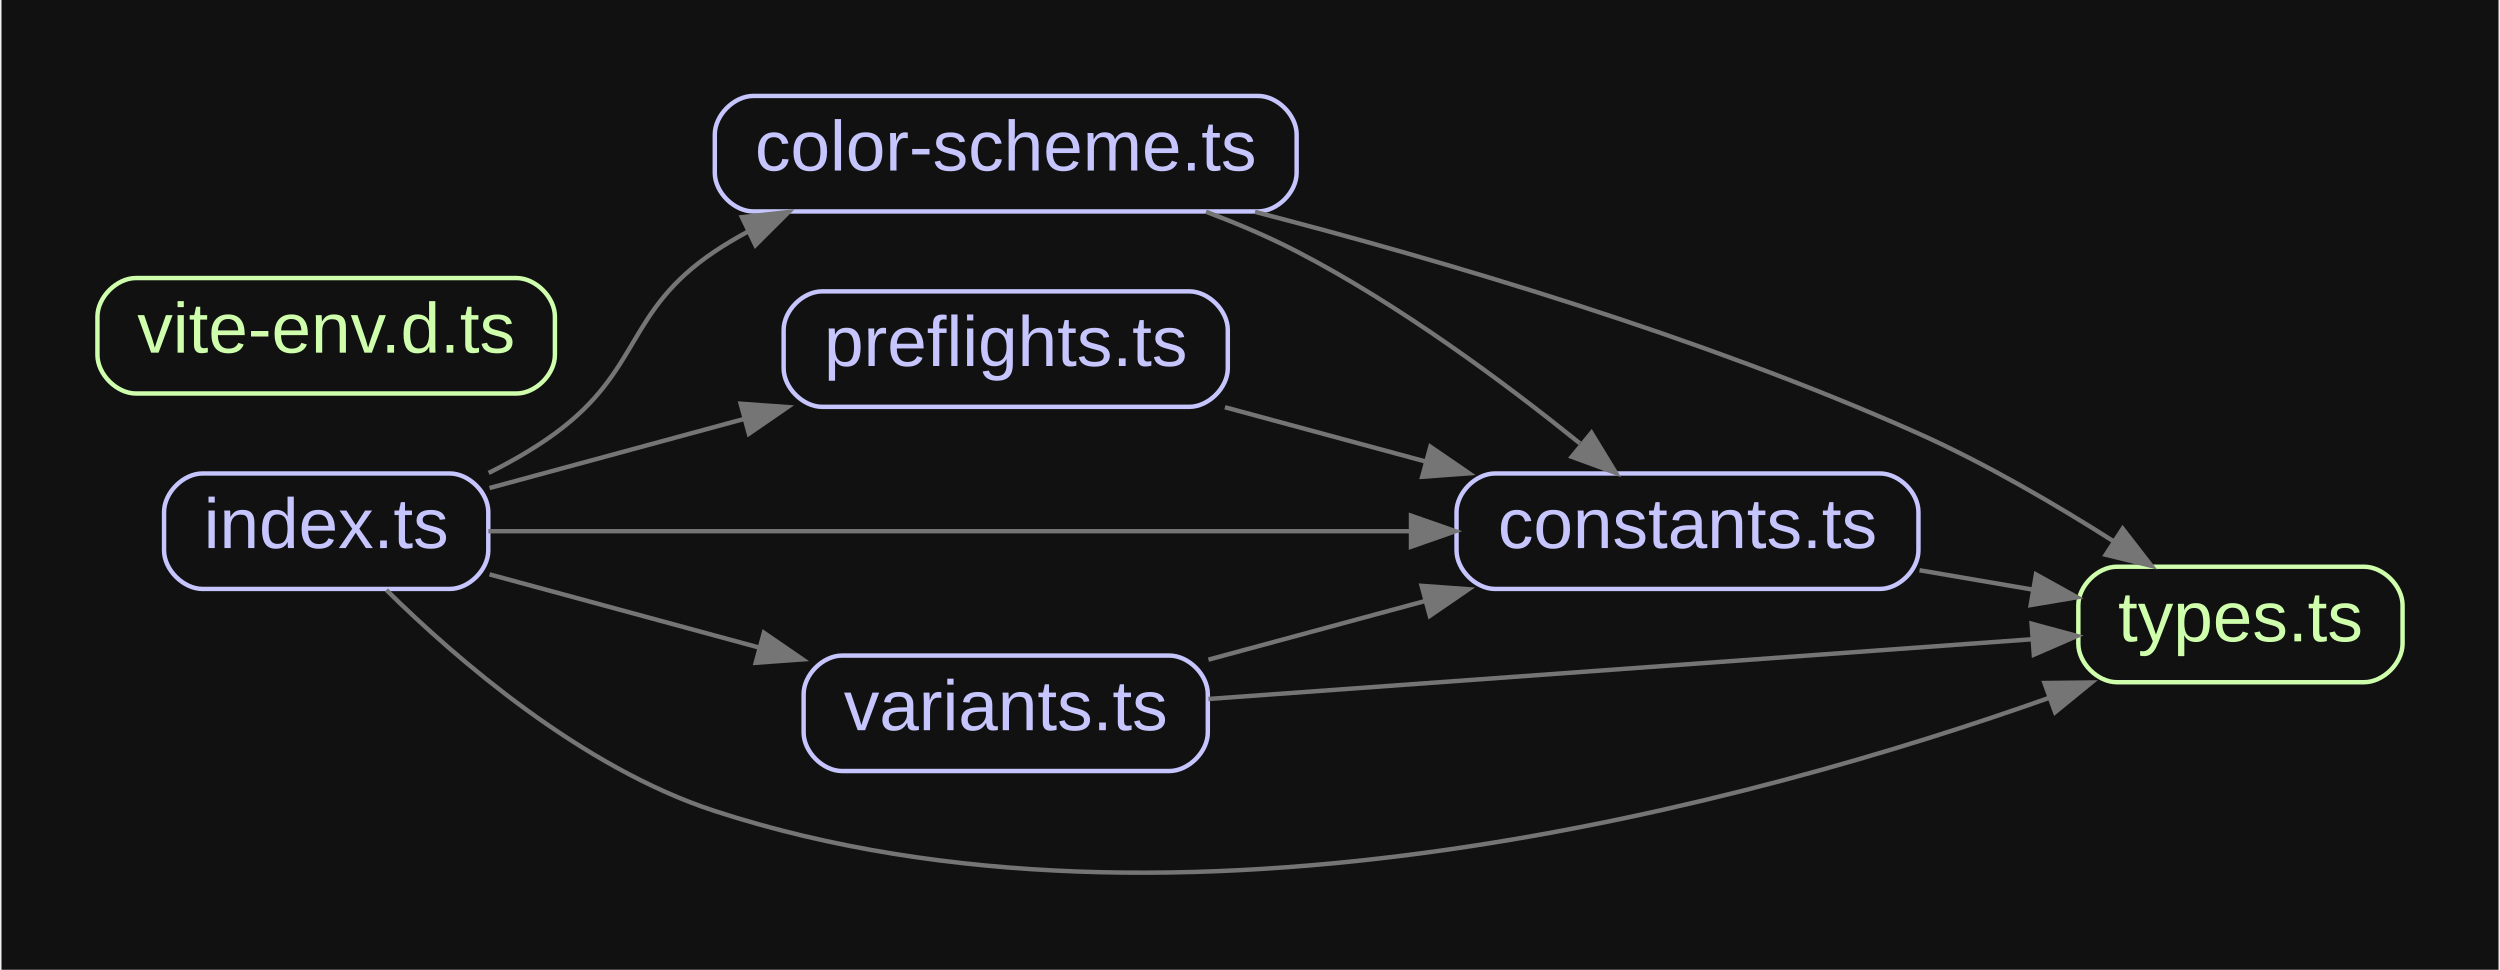
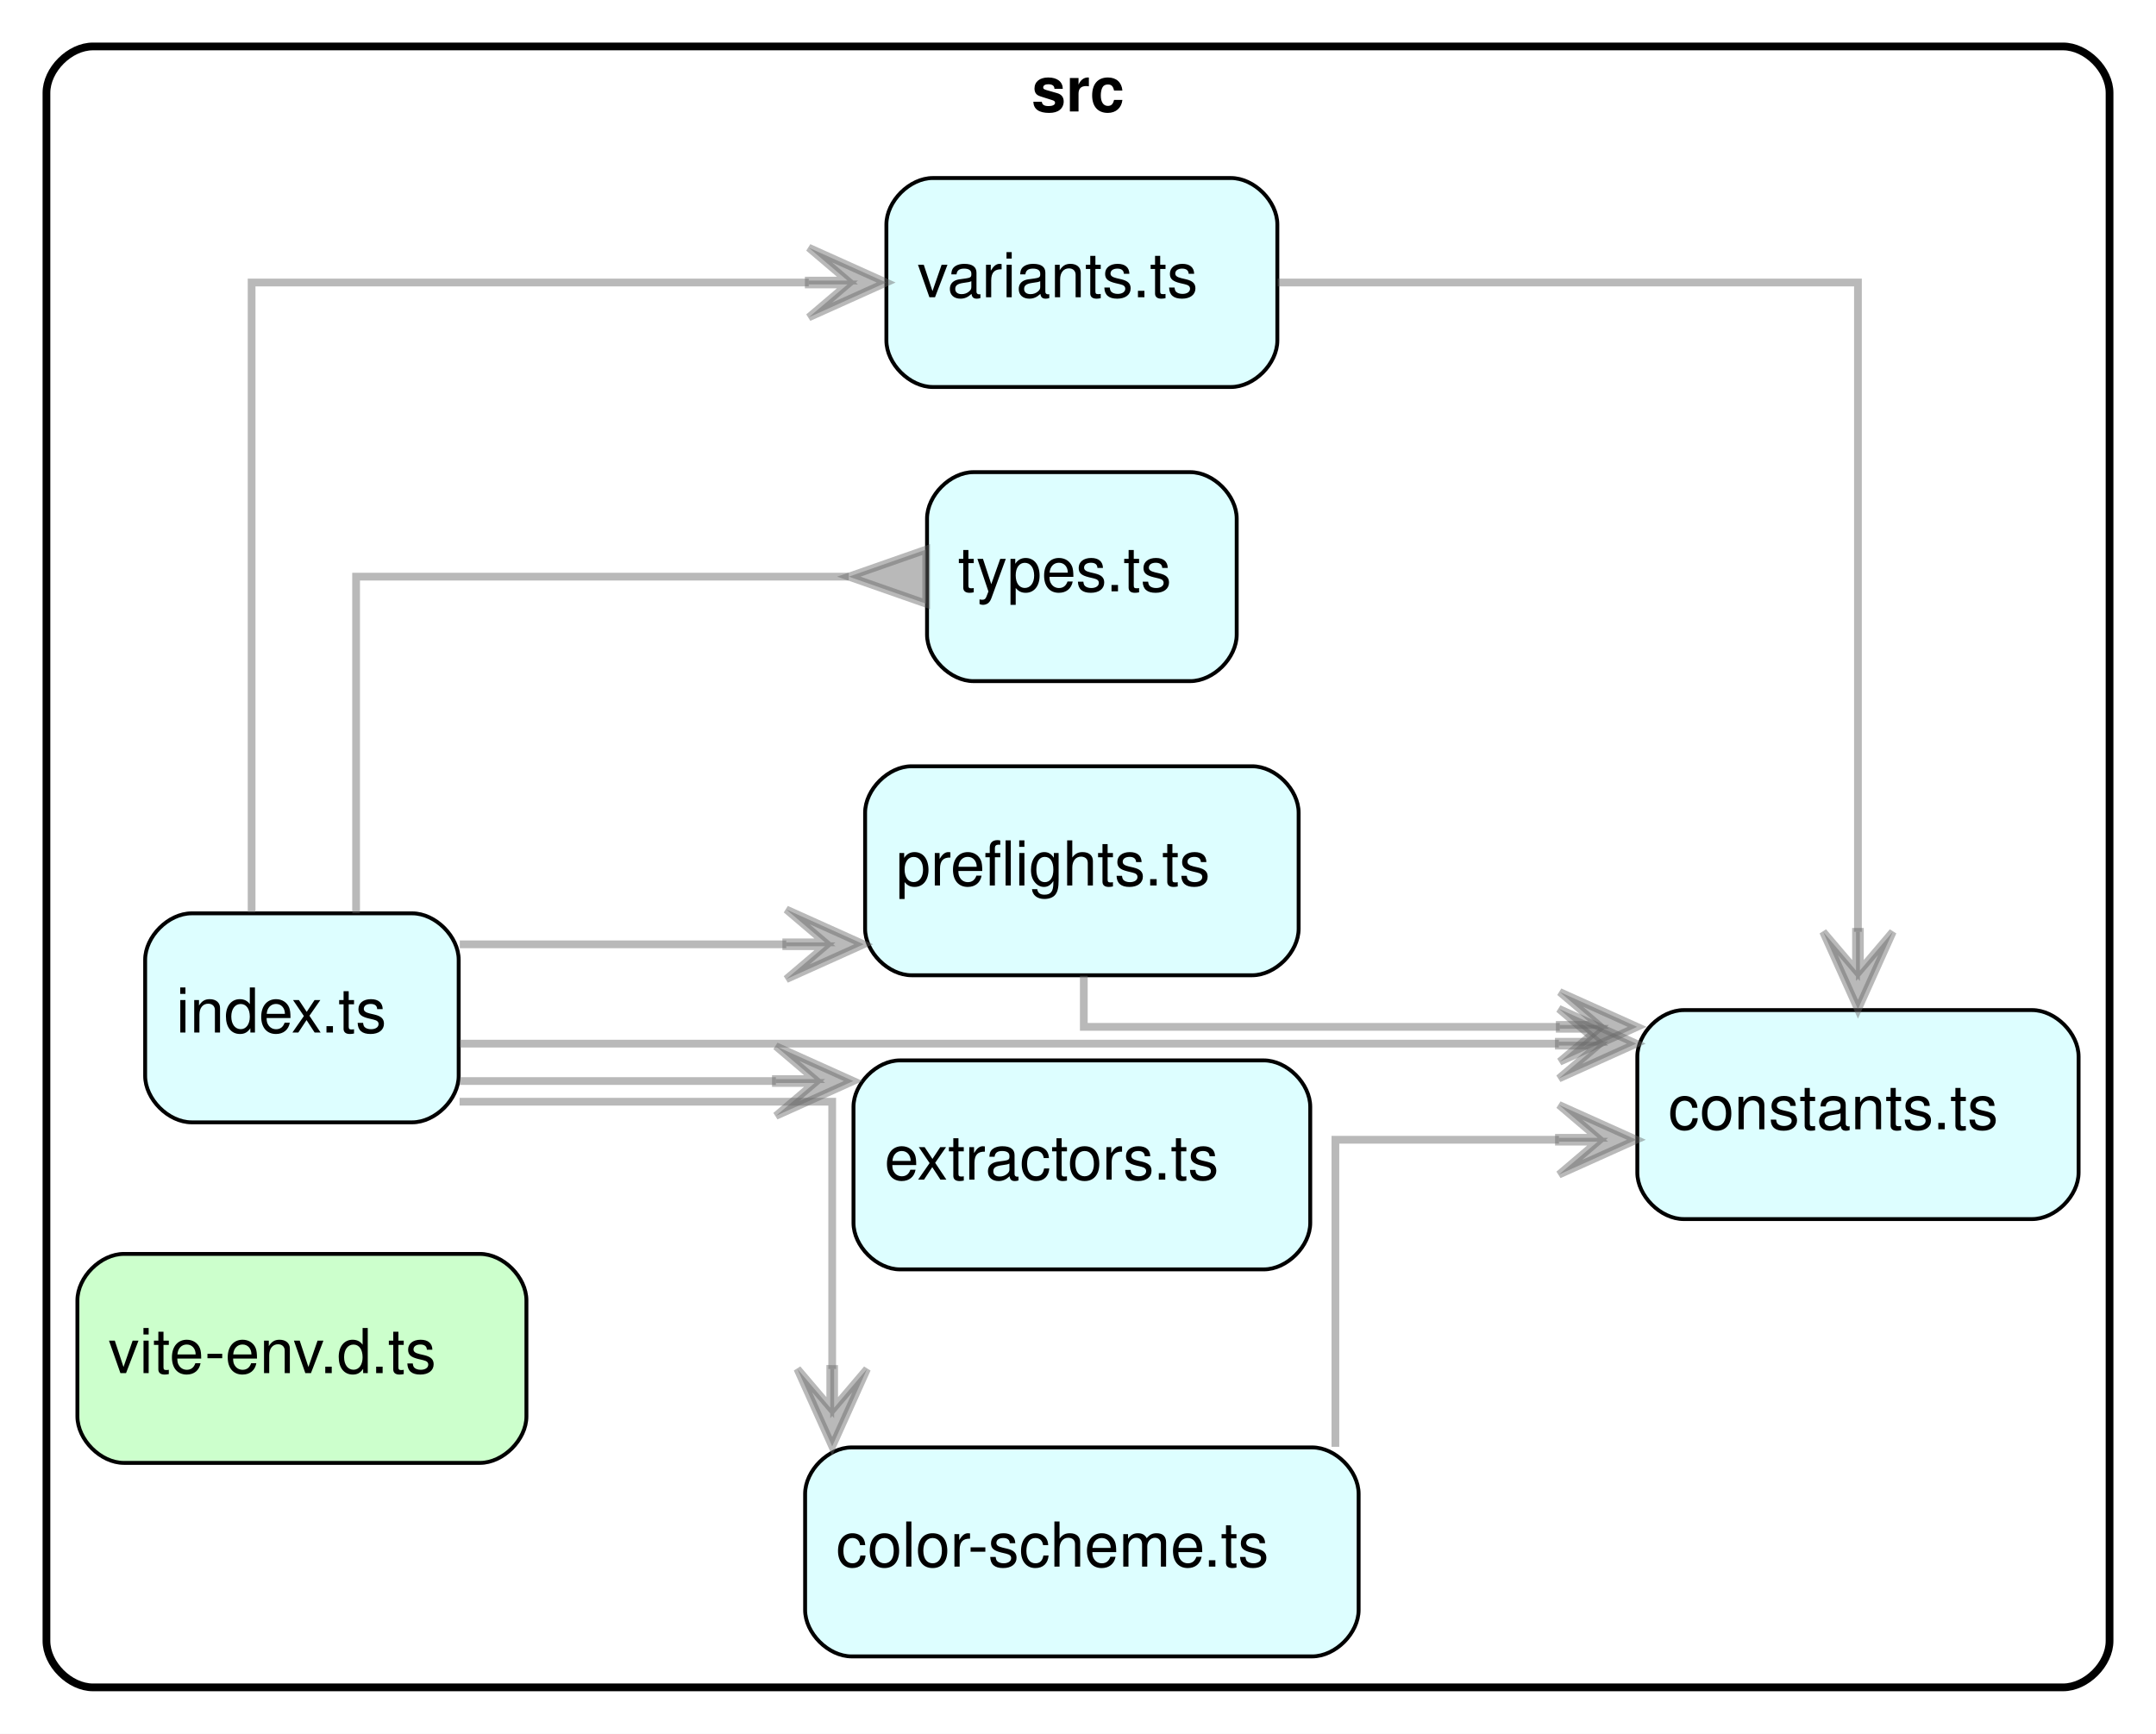
- <svg xmlns="http://www.w3.org/2000/svg" width="562pt" height="218pt" viewBox="0.00 0.00 562.20 218.34">
-   <g id="graph0" class="graph" transform="scale(1 1) rotate(0) translate(21.6 196.74)">
-     <polygon fill="#111111" stroke="transparent" points="-21.6,21.6 -21.6,-196.74 540.6,-196.74 540.6,21.6 -21.6,21.6" />
+ <svg xmlns="http://www.w3.org/2000/svg" xmlns:xlink="http://www.w3.org/1999/xlink" width="557pt" height="448pt" viewBox="0.00 0.00 557.00 448.00">
+   <g id="graph0" class="graph" transform="scale(1 1) rotate(0) translate(4 444)">
+     <polygon fill="white" stroke="transparent" points="-4,4 -4,-444 553,-444 553,4 -4,4" />
+     <g id="clust1" class="cluster">
+       <path fill="#ffffff" stroke="black" stroke-width="2" d="M20,-8C20,-8 529,-8 529,-8 535,-8 541,-14 541,-20 541,-20 541,-420 541,-420 541,-426 535,-432 529,-432 529,-432 20,-432 20,-432 14,-432 8,-426 8,-420 8,-420 8,-20 8,-20 8,-14 14,-8 20,-8" />
+       <text text-anchor="middle" x="274.5" y="-415.2" font-family="Helvetica,sans-Serif" font-weight="bold" font-size="16.00">src</text>
+     </g>
    <g id="node1" class="node">
-       <path fill="none" stroke="#c6c5fe" d="M261.33,-175.14C261.33,-175.14 147.67,-175.14 147.67,-175.14 143.33,-175.14 139,-170.81 139,-166.47 139,-166.47 139,-157.81 139,-157.81 139,-153.47 143.33,-149.14 147.67,-149.14 147.67,-149.14 261.33,-149.14 261.33,-149.14 265.67,-149.14 270,-153.47 270,-157.81 270,-157.81 270,-166.47 270,-166.47 270,-170.81 265.67,-175.14 261.33,-175.14" />
-       <text text-anchor="middle" x="204.5" y="-158.34" font-family="Arial" font-size="16.00" fill="#c6c5fe">color-scheme.ts</text>
+       <g id="a_node1">
+         <a xlink:href="src/color-scheme.ts" xlink:title="color-scheme.ts">
+           <path fill="#ddfeff" stroke="black" d="M335,-70C335,-70 216,-70 216,-70 210,-70 204,-64 204,-58 204,-58 204,-28 204,-28 204,-22 210,-16 216,-16 216,-16 335,-16 335,-16 341,-16 347,-22 347,-28 347,-28 347,-58 347,-58 347,-64 341,-70 335,-70" />
+           <text text-anchor="start" x="212" y="-39.2" font-family="Helvetica,sans-Serif" font-size="16.00">color-scheme.ts</text>
+         </a>
+       </g>
    </g>
    <g id="node2" class="node">
-       <path fill="none" stroke="#c6c5fe" d="M401.33,-90.14C401.33,-90.14 314.67,-90.14 314.67,-90.14 310.33,-90.14 306,-85.81 306,-81.47 306,-81.47 306,-72.81 306,-72.81 306,-68.47 310.33,-64.14 314.67,-64.14 314.67,-64.14 401.33,-64.14 401.33,-64.14 405.67,-64.14 410,-68.47 410,-72.81 410,-72.81 410,-81.47 410,-81.47 410,-85.81 405.67,-90.14 401.33,-90.14" />
-       <text text-anchor="middle" x="358" y="-73.34" font-family="Arial" font-size="16.00" fill="#c6c5fe">constants.ts</text>
+       <g id="a_node2">
+         <a xlink:href="src/constants.ts" xlink:title="constants.ts">
+           <path fill="#ddfeff" stroke="black" d="M521,-183C521,-183 431,-183 431,-183 425,-183 419,-177 419,-171 419,-171 419,-141 419,-141 419,-135 425,-129 431,-129 431,-129 521,-129 521,-129 527,-129 533,-135 533,-141 533,-141 533,-171 533,-171 533,-177 527,-183 521,-183" />
+           <text text-anchor="start" x="427" y="-152.2" font-family="Helvetica,sans-Serif" font-size="16.00">constants.ts</text>
+         </a>
+       </g>
    </g>
    <g id="edge1" class="edge">
-       <path fill="none" stroke="#757575" d="M249.6,-149.07C256.57,-146.44 263.59,-143.46 270,-140.14 293.13,-128.17 316.91,-110.51 333.76,-96.93" />
-       <polygon fill="#757575" stroke="#757575" points="336.38,-99.3 341.89,-90.25 331.94,-93.89 336.38,-99.3" />
+       <path fill="none" stroke="#666666" stroke-width="2" stroke-opacity="0.459" d="M341,-70.15C341,-101.7 341,-149.5 341,-149.5 341,-149.5 398.75,-149.5 398.75,-149.5" />
+       <polygon fill="#666666" fill-opacity="0.459" stroke="#666666" stroke-width="2" stroke-opacity="0.459" points="418.75,-149.5 398.75,-158.5 408.75,-150 398.75,-150 398.75,-149.5 398.75,-149 408.75,-149 398.75,-140.5 418.75,-149.5 418.75,-149.5" />
    </g>
    <g id="node3" class="node">
-       <path fill="none" stroke="#cfffac" d="M510.33,-69.14C510.33,-69.14 454.67,-69.14 454.67,-69.14 450.33,-69.14 446,-64.81 446,-60.47 446,-60.47 446,-51.81 446,-51.81 446,-47.47 450.33,-43.14 454.67,-43.14 454.67,-43.14 510.33,-43.14 510.33,-43.14 514.67,-43.14 519,-47.47 519,-51.81 519,-51.81 519,-60.47 519,-60.47 519,-64.81 514.67,-69.14 510.33,-69.14" />
-       <text text-anchor="middle" x="482.5" y="-52.34" font-family="Arial" font-size="16.00" fill="#cfffac">types.ts</text>
+       <g id="a_node3">
+         <a xlink:href="src/extractors.ts" xlink:title="extractors.ts">
+           <path fill="#ddfeff" stroke="black" d="M322.5,-170C322.5,-170 228.5,-170 228.5,-170 222.5,-170 216.5,-164 216.5,-158 216.5,-158 216.5,-128 216.5,-128 216.5,-122 222.5,-116 228.5,-116 228.5,-116 322.5,-116 322.5,-116 328.5,-116 334.5,-122 334.5,-128 334.5,-128 334.5,-158 334.5,-158 334.5,-164 328.5,-170 322.5,-170" />
+           <text text-anchor="start" x="224.5" y="-139.2" font-family="Helvetica,sans-Serif" font-size="16.00">extractors.ts</text>
+         </a>
+       </g>
+     </g>
+     <g id="node4" class="node">
+       <g id="a_node4">
+         <a xlink:href="src/index.ts" xlink:title="index.ts">
+           <path fill="#ddfeff" stroke="black" d="M102.5,-208C102.5,-208 45.5,-208 45.5,-208 39.5,-208 33.5,-202 33.5,-196 33.5,-196 33.5,-166 33.5,-166 33.5,-160 39.5,-154 45.5,-154 45.5,-154 102.5,-154 102.5,-154 108.5,-154 114.5,-160 114.5,-166 114.5,-166 114.5,-196 114.5,-196 114.5,-202 108.5,-208 102.5,-208" />
+           <text text-anchor="start" x="41.5" y="-177.2" font-family="Helvetica,sans-Serif" font-size="16.00">index.ts</text>
+         </a>
+       </g>
    </g>
    <g id="edge2" class="edge">
-       <path fill="none" stroke="#757575" d="M260.63,-149.04C302.56,-138.17 361.16,-120.96 410,-99.14 425.15,-92.37 441.06,-83.05 454.02,-74.81" />
-       <polygon fill="#757575" stroke="#757575" points="455.98,-77.71 462.47,-69.33 452.17,-71.84 455.98,-77.71" />
+       <path fill="none" stroke="#666666" stroke-width="2" stroke-opacity="0.459" d="M114.73,-159.33C155.12,-159.33 211,-159.33 211,-159.33 211,-159.33 211,-90.27 211,-90.27" />
+       <polygon fill="#666666" fill-opacity="0.459" stroke="#666666" stroke-width="2" stroke-opacity="0.459" points="211,-70.27 220,-90.27 211.5,-80.27 211.5,-90.27 211,-90.27 210.5,-90.28 210.5,-80.28 202,-90.28 211,-70.27 211,-70.27" />
    </g>
    <g id="edge3" class="edge">
-       <path fill="none" stroke="#757575" d="M410.24,-68.35C418.72,-66.9 427.47,-65.4 435.81,-63.97" />
-       <polygon fill="#757575" stroke="#757575" points="436.46,-67.41 445.72,-62.27 435.28,-60.51 436.46,-67.41" />
-     </g>
-     <g id="node4" class="node">
-       <path fill="none" stroke="#c6c5fe" d="M79.33,-90.14C79.33,-90.14 23.67,-90.14 23.67,-90.14 19.33,-90.14 15,-85.81 15,-81.47 15,-81.47 15,-72.81 15,-72.81 15,-68.47 19.33,-64.14 23.67,-64.14 23.67,-64.14 79.33,-64.14 79.33,-64.14 83.67,-64.14 88,-68.47 88,-72.81 88,-72.81 88,-81.47 88,-81.47 88,-85.81 83.67,-90.14 79.33,-90.14" />
-       <text text-anchor="middle" x="51.5" y="-73.34" font-family="Arial" font-size="16.00" fill="#c6c5fe">index.ts</text>
+       <path fill="none" stroke="#666666" stroke-width="2" stroke-opacity="0.459" d="M114.76,-174.33C114.76,-174.33 398.73,-174.33 398.73,-174.33" />
+       <polygon fill="#666666" fill-opacity="0.459" stroke="#666666" stroke-width="2" stroke-opacity="0.459" points="418.73,-174.33 398.73,-183.33 408.73,-174.83 398.73,-174.83 398.73,-174.33 398.73,-173.83 408.73,-173.83 398.73,-165.33 418.73,-174.33 418.73,-174.33" />
    </g>
    <g id="edge4" class="edge">
-       <path fill="none" stroke="#757575" d="M88.09,-90.26C93.3,-92.85 98.44,-95.81 103,-99.14 122.59,-113.44 118.84,-126.66 139,-140.14 141.4,-141.74 143.92,-143.24 146.53,-144.64" />
-       <polygon fill="#757575" stroke="#757575" points="145.11,-147.84 155.64,-149.01 148.14,-141.53 145.11,-147.84" />
+       <path fill="none" stroke="#666666" stroke-width="2" stroke-opacity="0.459" d="M114.78,-164.67C114.78,-164.67 196.45,-164.67 196.45,-164.67" />
+       <polygon fill="#666666" fill-opacity="0.459" stroke="#666666" stroke-width="2" stroke-opacity="0.459" points="216.45,-164.67 196.45,-173.67 206.45,-165.17 196.45,-165.17 196.45,-164.67 196.45,-164.17 206.45,-164.17 196.45,-155.67 216.45,-164.67 216.45,-164.67" />
+     </g>
+     <g id="node5" class="node">
+       <g id="a_node5">
+         <a xlink:href="src/preflights.ts" xlink:title="preflights.ts">
+           <path fill="#ddfeff" stroke="black" d="M319.5,-246C319.5,-246 231.5,-246 231.5,-246 225.5,-246 219.5,-240 219.5,-234 219.5,-234 219.5,-204 219.5,-204 219.5,-198 225.5,-192 231.5,-192 231.5,-192 319.5,-192 319.5,-192 325.5,-192 331.5,-198 331.5,-204 331.5,-204 331.5,-234 331.5,-234 331.5,-240 325.5,-246 319.5,-246" />
+           <text text-anchor="start" x="227.5" y="-215.2" font-family="Helvetica,sans-Serif" font-size="16.00">preflights.ts</text>
+         </a>
+       </g>
    </g>
    <g id="edge5" class="edge">
-       <path fill="none" stroke="#757575" d="M88.03,-77.14C138.92,-77.14 233.32,-77.14 295.65,-77.14" />
-       <polygon fill="#757575" stroke="#757575" points="295.75,-80.64 305.75,-77.14 295.75,-73.64 295.75,-80.64" />
+       <path fill="none" stroke="#666666" stroke-width="2" stroke-opacity="0.459" d="M114.78,-200C114.78,-200 199.13,-200 199.13,-200" />
+       <polygon fill="#666666" fill-opacity="0.459" stroke="#666666" stroke-width="2" stroke-opacity="0.459" points="219.13,-200 199.13,-209 209.13,-200.5 199.13,-200.5 199.13,-200 199.13,-199.5 209.13,-199.5 199.13,-191 219.13,-200 219.13,-200" />
+     </g>
+     <g id="node6" class="node">
+       <g id="a_node6">
+         <a xlink:href="src/types.ts" xlink:title="types.ts">
+           <path fill="#ddfeff" stroke="black" d="M303.5,-322C303.5,-322 247.5,-322 247.5,-322 241.5,-322 235.5,-316 235.5,-310 235.5,-310 235.5,-280 235.5,-280 235.5,-274 241.5,-268 247.5,-268 247.5,-268 303.5,-268 303.5,-268 309.5,-268 315.5,-274 315.5,-280 315.5,-280 315.5,-310 315.5,-310 315.5,-316 309.5,-322 303.5,-322" />
+           <text text-anchor="start" x="243.5" y="-291.2" font-family="Helvetica,sans-Serif" font-size="16.00">types.ts</text>
+         </a>
+       </g>
+     </g>
+     <g id="edge6" class="edge">
+       <path fill="none" stroke="#666666" stroke-width="2" stroke-opacity="0.459" d="M88,-208.02C88,-241.73 88,-295 88,-295 88,-295 215.28,-295 215.28,-295" />
+       <polygon fill="#666666" fill-opacity="0.459" stroke="#666666" stroke-width="2" stroke-opacity="0.459" points="235.28,-302 215.28,-295 235.28,-288 235.28,-302" />
+     </g>
+     <g id="node7" class="node">
+       <g id="a_node7">
+         <a xlink:href="src/variants.ts" xlink:title="variants.ts">
+           <path fill="#ddfeff" stroke="black" d="M314,-398C314,-398 237,-398 237,-398 231,-398 225,-392 225,-386 225,-386 225,-356 225,-356 225,-350 231,-344 237,-344 237,-344 314,-344 314,-344 320,-344 326,-350 326,-356 326,-356 326,-386 326,-386 326,-392 320,-398 314,-398" />
+           <text text-anchor="start" x="233" y="-367.2" font-family="Helvetica,sans-Serif" font-size="16.00">variants.ts</text>
+         </a>
+       </g>
    </g>
    <g id="edge7" class="edge">
-       <path fill="none" stroke="#757575" d="M65.06,-63.9C80.68,-48.49 108.97,-23.92 139,-14.14 243.3,19.82 373.61,-16.29 439.37,-39.6" />
-       <polygon fill="#757575" stroke="#757575" points="438.38,-42.96 448.98,-43.08 440.77,-36.38 438.38,-42.96" />
-     </g>
-     <g id="node5" class="node">
-       <path fill="none" stroke="#c6c5fe" d="M245.83,-131.14C245.83,-131.14 163.17,-131.14 163.17,-131.14 158.83,-131.14 154.5,-126.81 154.5,-122.47 154.5,-122.47 154.5,-113.81 154.5,-113.81 154.5,-109.47 158.83,-105.14 163.17,-105.14 163.17,-105.14 245.83,-105.14 245.83,-105.14 250.17,-105.14 254.5,-109.47 254.5,-113.81 254.5,-113.81 254.5,-122.47 254.5,-122.47 254.5,-126.81 250.17,-131.14 245.83,-131.14" />
-       <text text-anchor="middle" x="204.5" y="-114.34" font-family="Arial" font-size="16.00" fill="#c6c5fe">preflights.ts</text>
-     </g>
-     <g id="edge6" class="edge">
-       <path fill="none" stroke="#757575" d="M88.28,-86.86C105.37,-91.49 126.24,-97.16 145.5,-102.39" />
-       <polygon fill="#757575" stroke="#757575" points="144.83,-105.84 155.4,-105.08 146.67,-99.08 144.83,-105.84" />
-     </g>
-     <g id="node6" class="node">
-       <path fill="none" stroke="#c6c5fe" d="M241.33,-49.14C241.33,-49.14 167.67,-49.14 167.67,-49.14 163.33,-49.14 159,-44.81 159,-40.47 159,-40.47 159,-31.81 159,-31.81 159,-27.47 163.33,-23.14 167.67,-23.14 167.67,-23.14 241.33,-23.14 241.33,-23.14 245.67,-23.14 250,-27.47 250,-31.81 250,-31.81 250,-40.47 250,-40.47 250,-44.81 245.67,-49.14 241.33,-49.14" />
-       <text text-anchor="middle" x="204.5" y="-32.34" font-family="Arial" font-size="16.00" fill="#c6c5fe">variants.ts</text>
+       <path fill="none" stroke="#666666" stroke-width="2" stroke-opacity="0.459" d="M61,-208.22C61,-260.76 61,-371 61,-371 61,-371 204.94,-371 204.94,-371" />
+       <polygon fill="#666666" fill-opacity="0.459" stroke="#666666" stroke-width="2" stroke-opacity="0.459" points="224.94,-371 204.94,-380 214.94,-371.5 204.94,-371.5 204.94,-371 204.94,-370.5 214.94,-370.5 204.94,-362 224.94,-371 224.94,-371" />
    </g>
    <g id="edge8" class="edge">
-       <path fill="none" stroke="#757575" d="M88.28,-67.42C106.42,-62.5 128.83,-56.41 149.06,-50.92" />
-       <polygon fill="#757575" stroke="#757575" points="150.05,-54.28 158.78,-48.28 148.21,-47.52 150.05,-54.28" />
+       <path fill="none" stroke="#666666" stroke-width="2" stroke-opacity="0.459" d="M276,-191.87C276,-184.58 276,-178.67 276,-178.67 276,-178.67 398.96,-178.67 398.96,-178.67" />
+       <polygon fill="#666666" fill-opacity="0.459" stroke="#666666" stroke-width="2" stroke-opacity="0.459" points="418.96,-178.67 398.96,-187.67 408.96,-179.17 398.96,-179.17 398.96,-178.67 398.96,-178.17 408.96,-178.17 398.96,-169.67 418.96,-178.67 418.96,-178.67" />
    </g>
    <g id="edge9" class="edge">
-       <path fill="none" stroke="#757575" d="M253.85,-105.05C268.27,-101.15 284.22,-96.83 299.18,-92.79" />
-       <polygon fill="#757575" stroke="#757575" points="300.11,-96.16 308.85,-90.17 298.28,-89.4 300.11,-96.16" />
+       <path fill="none" stroke="#666666" stroke-width="2" stroke-opacity="0.459" d="M326.09,-371C385.49,-371 476,-371 476,-371 476,-371 476,-203.23 476,-203.23" />
+       <polygon fill="#666666" fill-opacity="0.459" stroke="#666666" stroke-width="2" stroke-opacity="0.459" points="476,-183.23 485,-203.23 476.5,-193.23 476.5,-203.23 476,-203.23 475.5,-203.23 475.5,-193.23 467,-203.23 476,-183.23 476,-183.23" />
    </g>
-     <g id="edge10" class="edge">
-       <path fill="none" stroke="#757575" d="M250.14,-48.22C265.39,-52.35 282.67,-57.02 298.83,-61.4" />
-       <polygon fill="#757575" stroke="#757575" points="298.15,-64.84 308.72,-64.07 299.98,-58.08 298.15,-64.84" />
-     </g>
-     <g id="edge11" class="edge">
-       <path fill="none" stroke="#757575" d="M250.15,-39.37C301.11,-43.07 384.03,-49.08 435.53,-52.81" />
-       <polygon fill="#757575" stroke="#757575" points="435.48,-56.31 445.7,-53.55 435.98,-49.33 435.48,-56.31" />
-     </g>
-     <g id="node7" class="node">
-       <path fill="none" stroke="#cfffac" d="M94.33,-134.14C94.33,-134.14 8.67,-134.14 8.67,-134.14 4.33,-134.14 0,-129.81 0,-125.47 0,-125.47 0,-116.81 0,-116.81 0,-112.47 4.33,-108.14 8.67,-108.14 8.67,-108.14 94.33,-108.14 94.33,-108.14 98.67,-108.14 103,-112.47 103,-116.81 103,-116.81 103,-125.47 103,-125.47 103,-129.81 98.67,-134.14 94.33,-134.14" />
-       <text text-anchor="middle" x="51.5" y="-117.34" font-family="Arial" font-size="16.00" fill="#cfffac">vite-env.d.ts</text>
+     <g id="node8" class="node">
+       <g id="a_node8">
+         <a xlink:href="src/vite-env.d.ts" xlink:title="vite-env.d.ts">
+           <path fill="#ccffcc" stroke="black" d="M120,-120C120,-120 28,-120 28,-120 22,-120 16,-114 16,-108 16,-108 16,-78 16,-78 16,-72 22,-66 28,-66 28,-66 120,-66 120,-66 126,-66 132,-72 132,-78 132,-78 132,-108 132,-108 132,-114 126,-120 120,-120" />
+           <text text-anchor="start" x="24" y="-89.2" font-family="Helvetica,sans-Serif" font-size="16.00">vite-env.d.ts</text>
+         </a>
+       </g>
    </g>
  </g>
</svg>
